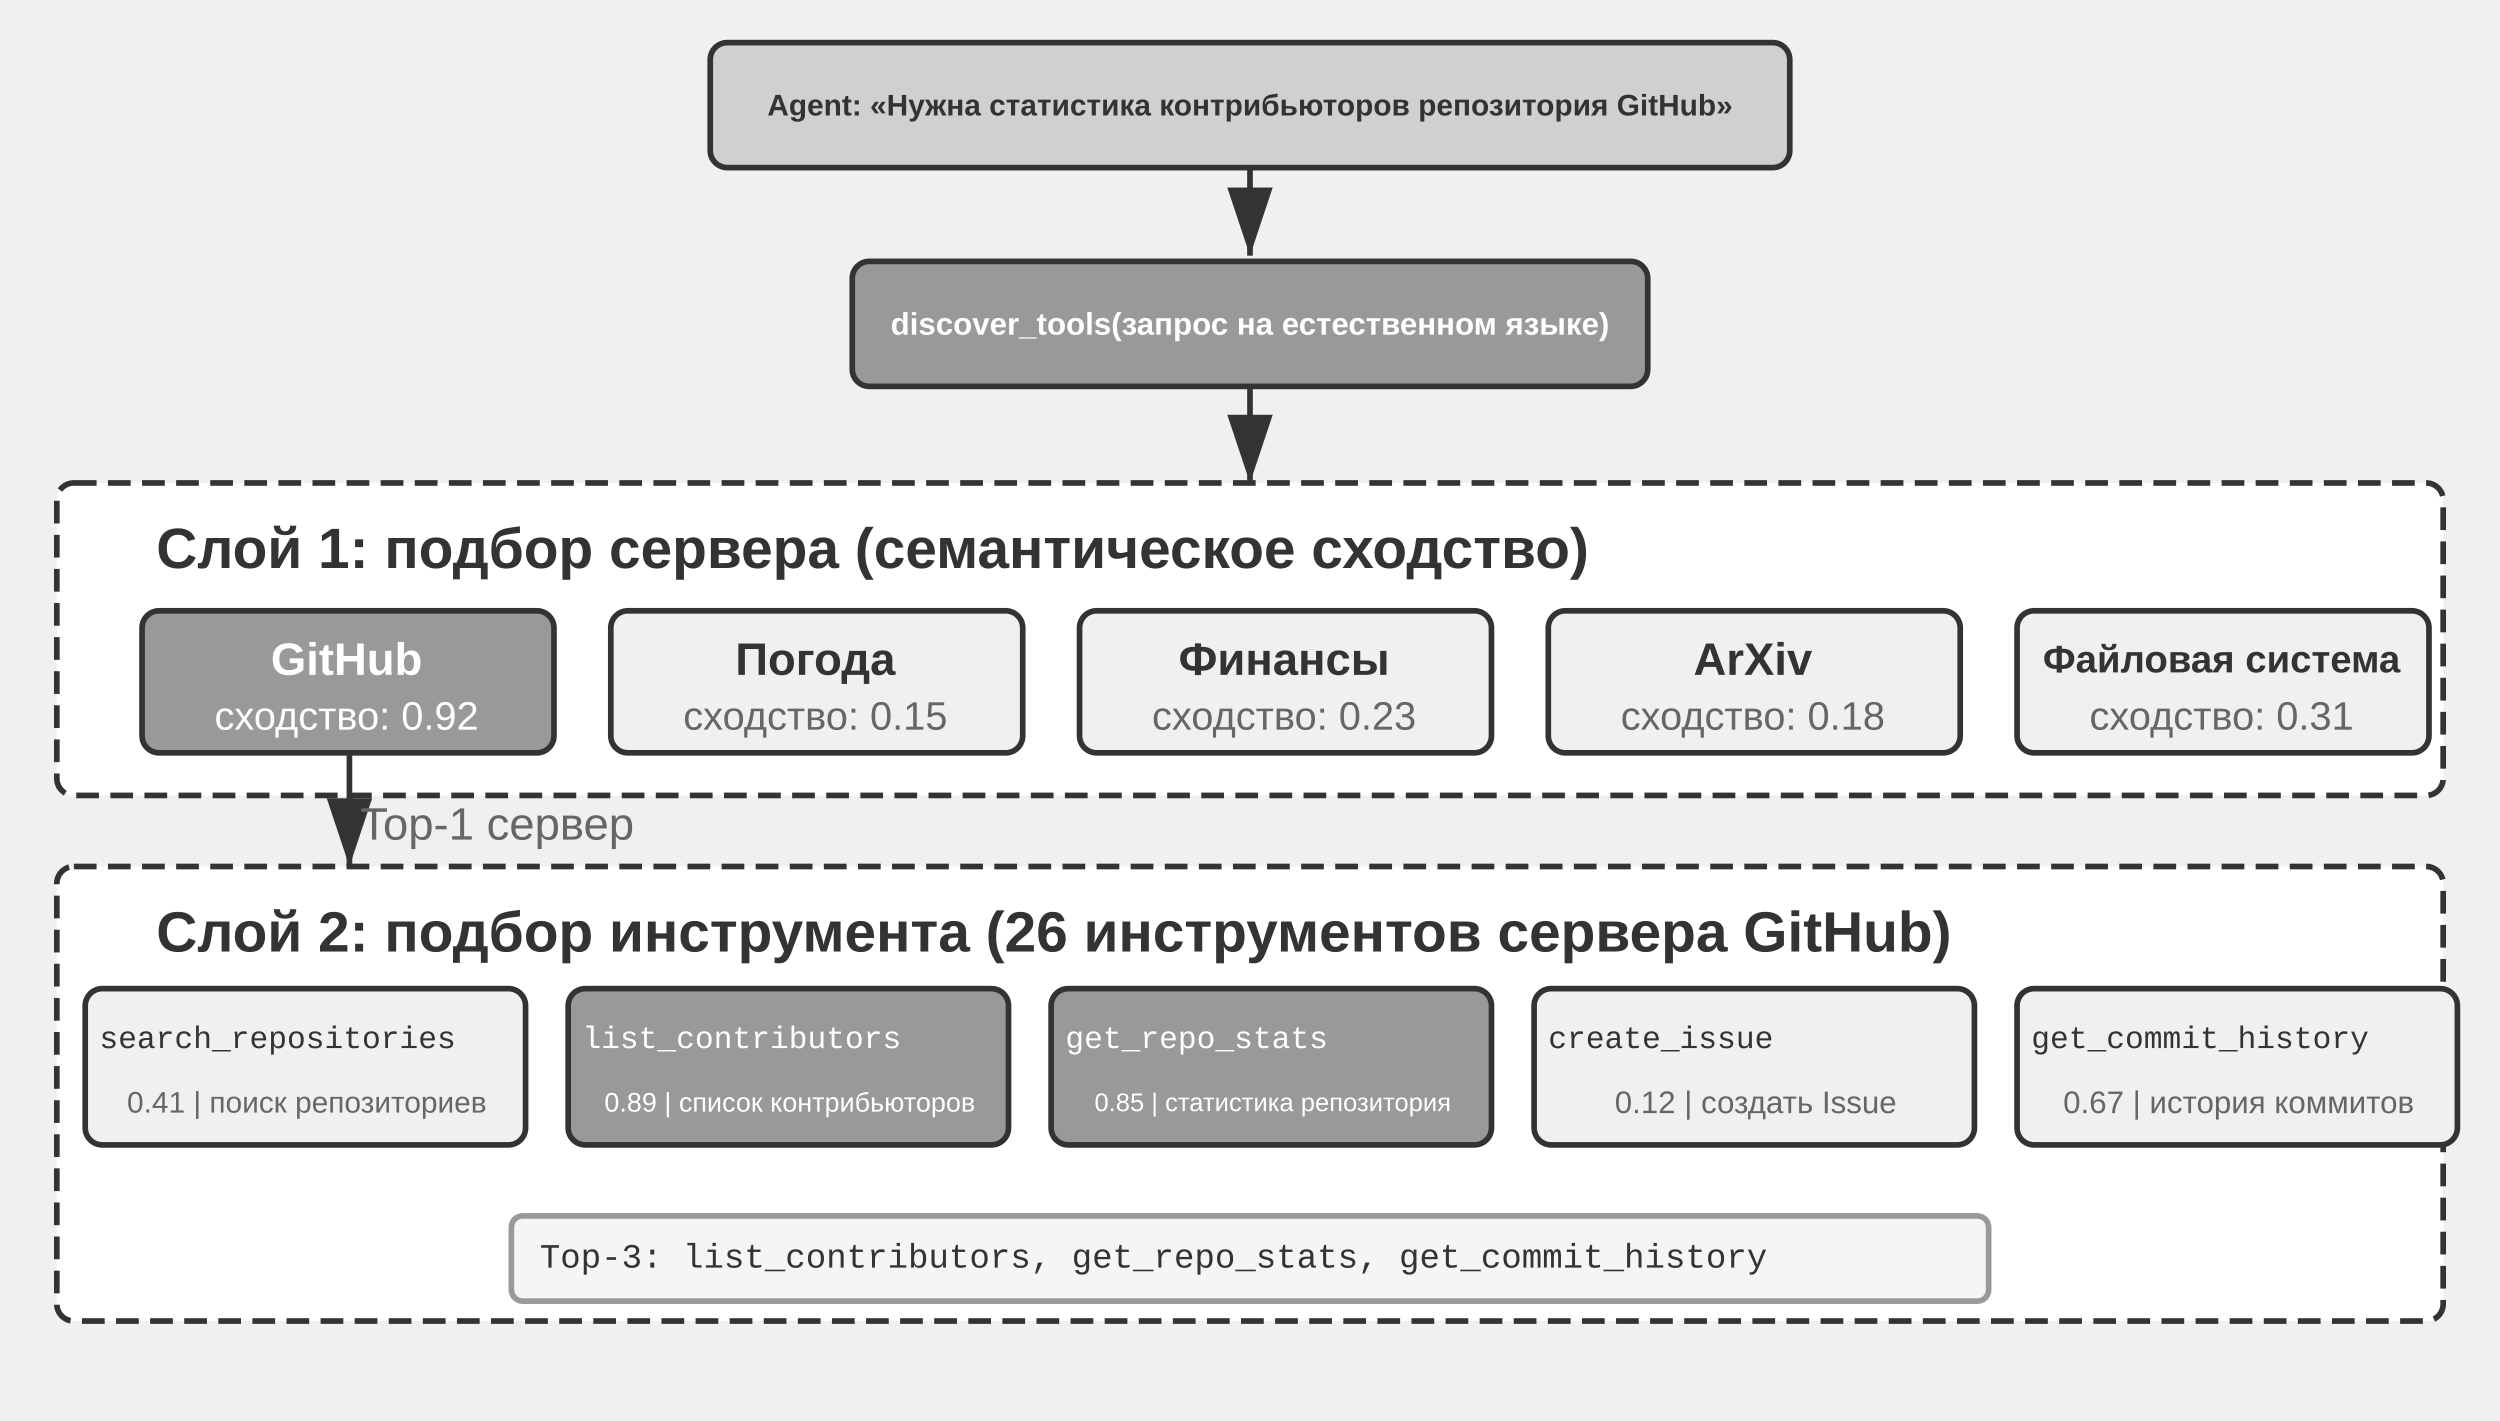
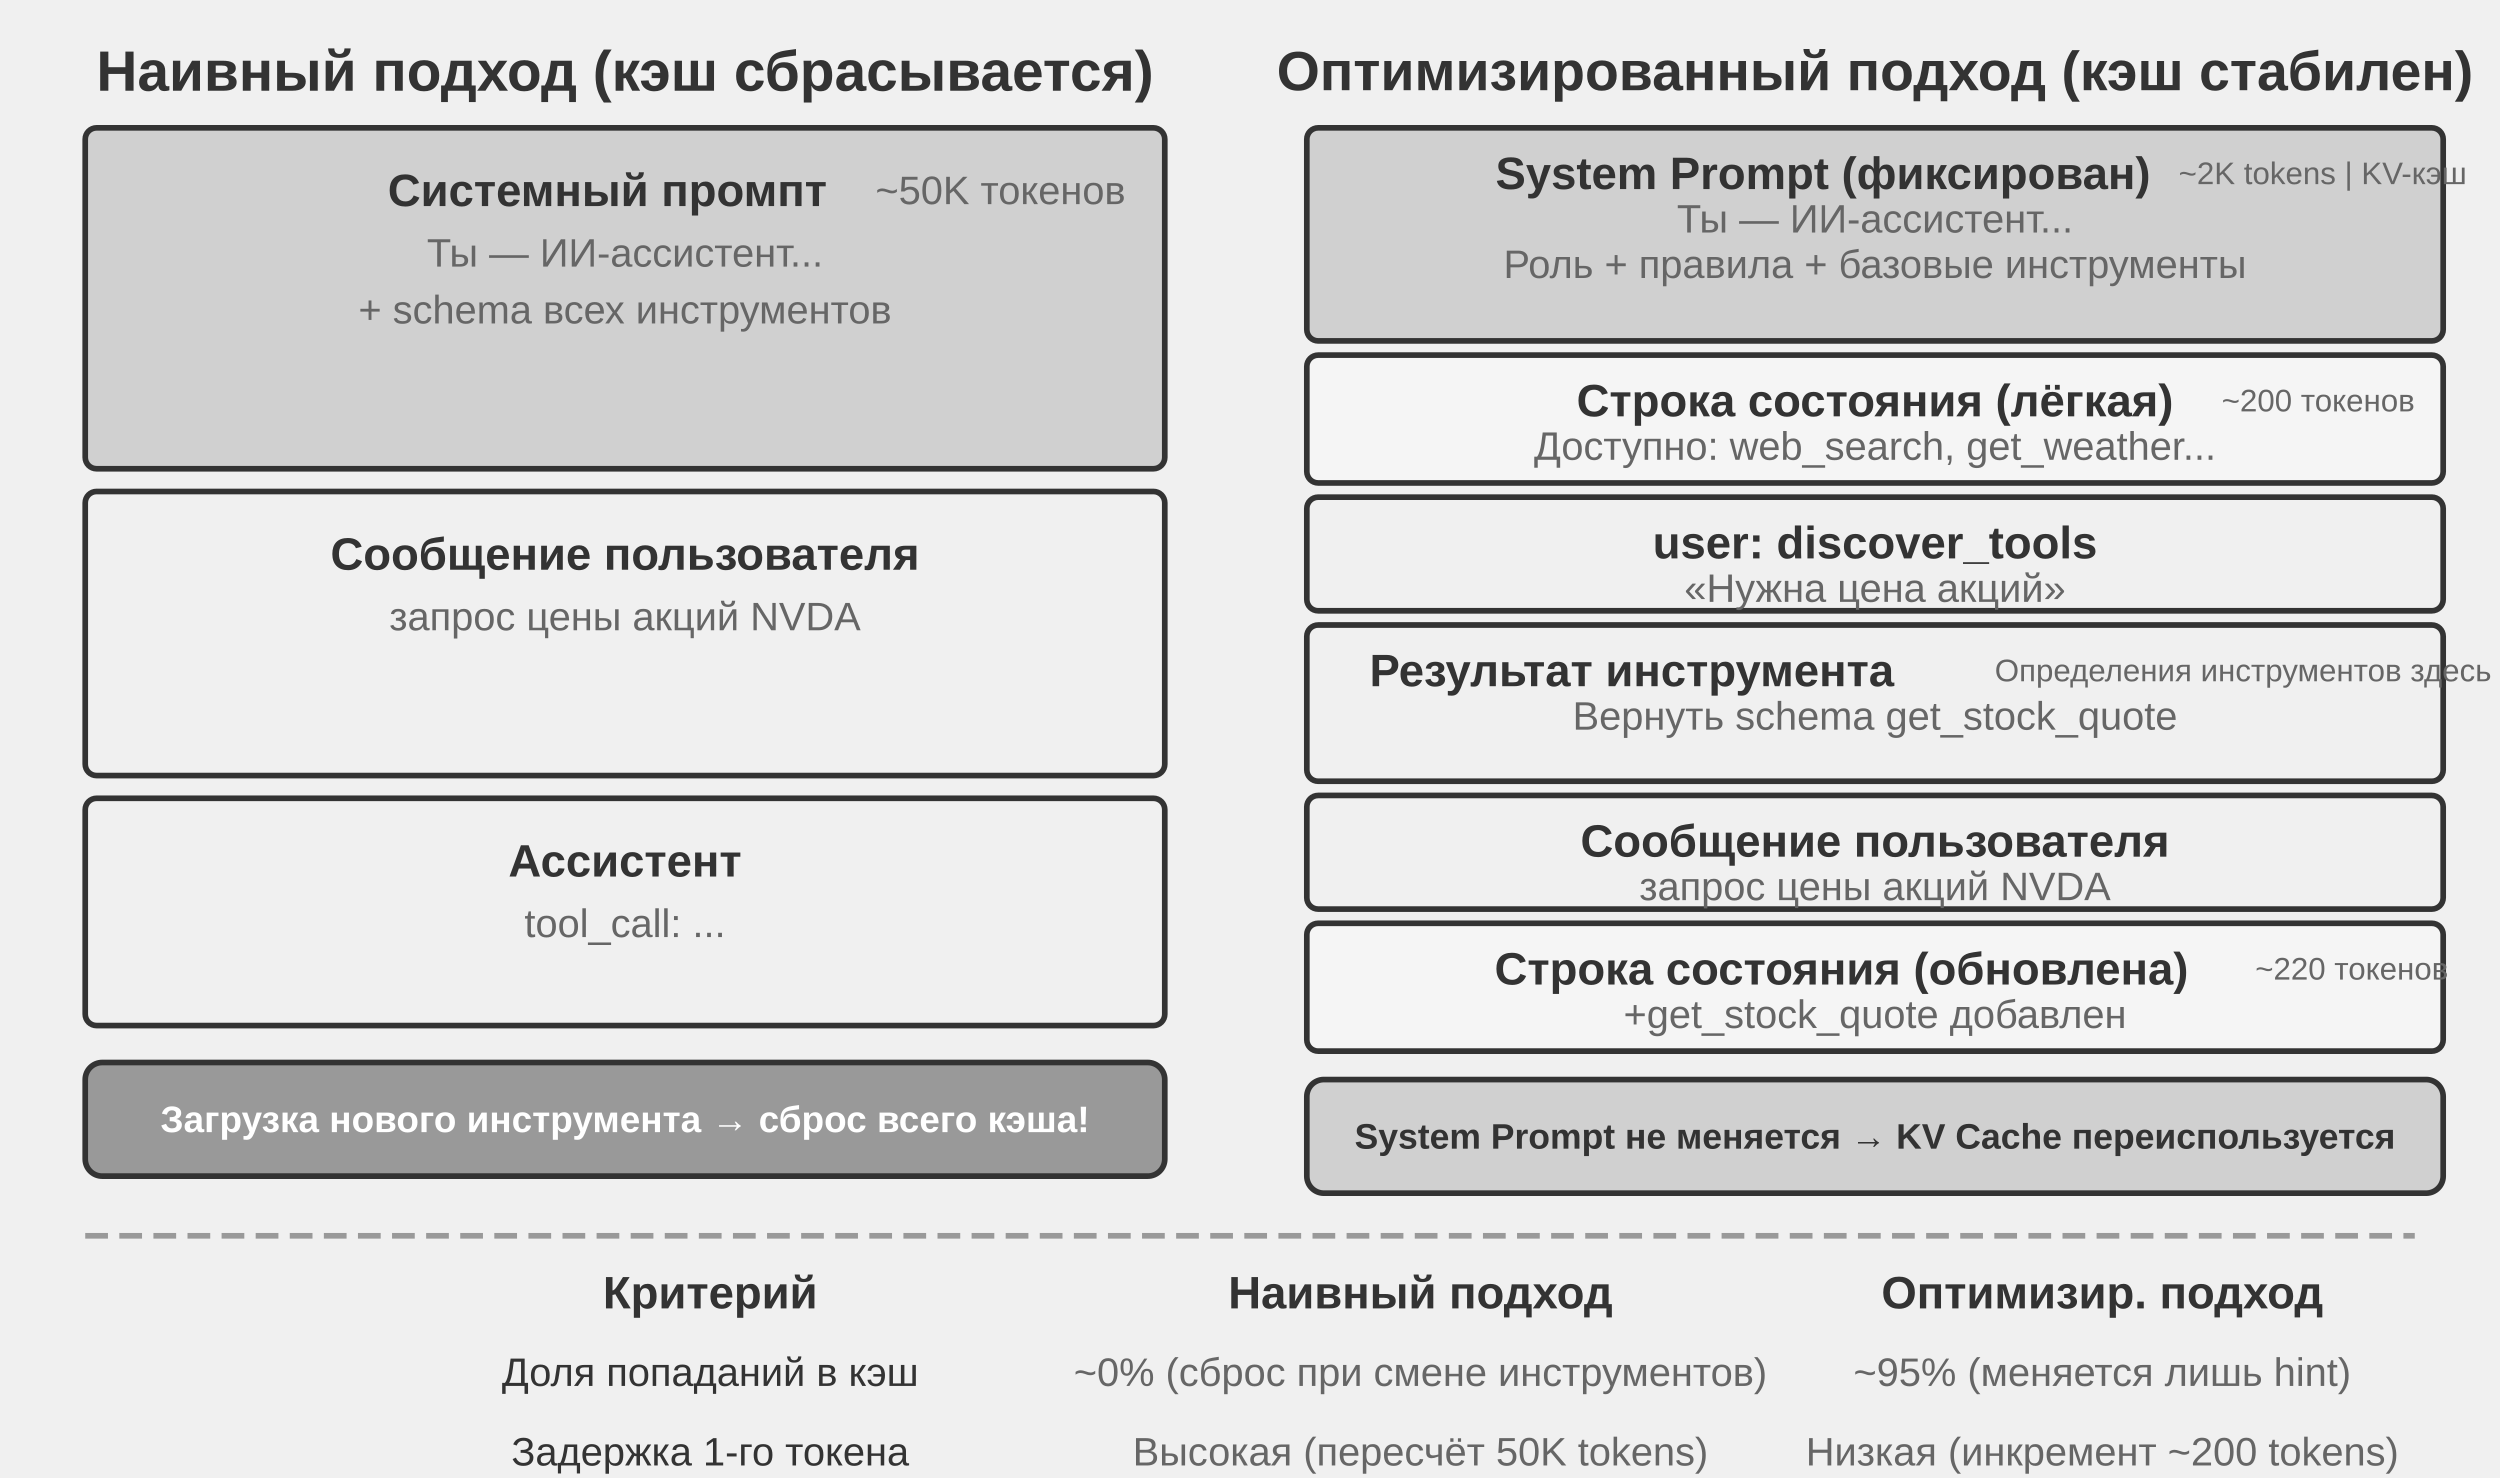
- <svg xmlns="http://www.w3.org/2000/svg" viewBox="0 40 880 500" width="880" height="500" style="background:#ffffff">
+ <svg xmlns="http://www.w3.org/2000/svg" viewBox="0 40 880 520" width="880" height="520" style="background:#ffffff">
  <defs>
    <marker id="ah" markerWidth="12" markerHeight="8" refX="12" refY="4" orient="auto">
      <polygon points="0 0, 12 4, 0 8" fill="#333333" />
    </marker>
    <marker id="ah-light" markerWidth="12" markerHeight="8" refX="12" refY="4" orient="auto">
      <polygon points="0 0, 12 4, 0 8" fill="#999999" />
    </marker>
  </defs>
-   <rect x="250" y="55" width="380" height="44" rx="6" fill="#d0d0d0" stroke="#333333" stroke-width="2" />
-   <text x="440" y="77" font-family="Arial, 'Helvetica Neue', Helvetica, 'PingFang SC', 'Microsoft YaHei', sans-serif" font-size="10.5" fill="#333333" text-anchor="middle" dominant-baseline="central" font-weight="bold">Agent: «Нужна статистика контрибьюторов репозитория GitHub»</text>
-   <line x1="440" y1="99" x2="440" y2="130" stroke="#333333" stroke-width="2" marker-end="url(#ah)" />
-   <rect x="300" y="132" width="280" height="44" rx="6" fill="#999999" stroke="#333333" stroke-width="2" />
-   <text x="440" y="154" font-family="Arial, 'Helvetica Neue', Helvetica, 'PingFang SC', 'Microsoft YaHei', sans-serif" font-size="11" fill="#ffffff" text-anchor="middle" dominant-baseline="central" font-weight="bold">discover_tools(запрос на естественном языке)</text>
-   <line x1="440" y1="176" x2="440" y2="210" stroke="#333333" stroke-width="2" marker-end="url(#ah)" />
-   <rect x="20" y="210" width="840" height="110" rx="6" fill="#ffffff" stroke="#333333" stroke-width="2" stroke-dasharray="8,4" />
-   <text x="55" y="233" font-family="Arial, 'Helvetica Neue', Helvetica, 'PingFang SC', 'Microsoft YaHei', sans-serif" font-size="20" fill="#333333" text-anchor="start" dominant-baseline="central" font-weight="bold">Слой 1: подбор сервера (семантическое сходство)</text>
-   <rect x="50" y="255" width="145" height="50" rx="6" fill="#999999" stroke="#333333" stroke-width="2" />
-   <text x="122" y="272" font-family="Arial, 'Helvetica Neue', Helvetica, 'PingFang SC', 'Microsoft YaHei', sans-serif" font-size="16" fill="#ffffff" text-anchor="middle" dominant-baseline="central" font-weight="bold">GitHub</text>
-   <text x="122" y="292" font-family="Arial, 'Helvetica Neue', Helvetica, 'PingFang SC', 'Microsoft YaHei', sans-serif" font-size="14" fill="#ffffff" text-anchor="middle" dominant-baseline="central" font-weight="normal">сходство: 0.92</text>
-   <rect x="215" y="255" width="145" height="50" rx="6" fill="#f0f0f0" stroke="#333333" stroke-width="2" />
-   <text x="287" y="272" font-family="Arial, 'Helvetica Neue', Helvetica, 'PingFang SC', 'Microsoft YaHei', sans-serif" font-size="16" fill="#333333" text-anchor="middle" dominant-baseline="central" font-weight="bold">Погода</text>
-   <text x="287" y="292" font-family="Arial, 'Helvetica Neue', Helvetica, 'PingFang SC', 'Microsoft YaHei', sans-serif" font-size="14" fill="#666666" text-anchor="middle" dominant-baseline="central" font-weight="normal">сходство: 0.15</text>
-   <rect x="380" y="255" width="145" height="50" rx="6" fill="#f0f0f0" stroke="#333333" stroke-width="2" />
-   <text x="452" y="272" font-family="Arial, 'Helvetica Neue', Helvetica, 'PingFang SC', 'Microsoft YaHei', sans-serif" font-size="16" fill="#333333" text-anchor="middle" dominant-baseline="central" font-weight="bold">Финансы</text>
-   <text x="452" y="292" font-family="Arial, 'Helvetica Neue', Helvetica, 'PingFang SC', 'Microsoft YaHei', sans-serif" font-size="14" fill="#666666" text-anchor="middle" dominant-baseline="central" font-weight="normal">сходство: 0.23</text>
-   <rect x="545" y="255" width="145" height="50" rx="6" fill="#f0f0f0" stroke="#333333" stroke-width="2" />
-   <text x="617" y="272" font-family="Arial, 'Helvetica Neue', Helvetica, 'PingFang SC', 'Microsoft YaHei', sans-serif" font-size="16" fill="#333333" text-anchor="middle" dominant-baseline="central" font-weight="bold">ArXiv</text>
-   <text x="617" y="292" font-family="Arial, 'Helvetica Neue', Helvetica, 'PingFang SC', 'Microsoft YaHei', sans-serif" font-size="14" fill="#666666" text-anchor="middle" dominant-baseline="central" font-weight="normal">сходство: 0.18</text>
-   <rect x="710" y="255" width="145" height="50" rx="6" fill="#f0f0f0" stroke="#333333" stroke-width="2" />
-   <text x="782" y="272" font-family="Arial, 'Helvetica Neue', Helvetica, 'PingFang SC', 'Microsoft YaHei', sans-serif" font-size="13.5" fill="#333333" text-anchor="middle" dominant-baseline="central" font-weight="bold">Файловая система</text>
-   <text x="782" y="292" font-family="Arial, 'Helvetica Neue', Helvetica, 'PingFang SC', 'Microsoft YaHei', sans-serif" font-size="14" fill="#666666" text-anchor="middle" dominant-baseline="central" font-weight="normal">сходство: 0.31</text>
-   <line x1="123" y1="305" x2="123" y2="345" stroke="#333333" stroke-width="2" marker-end="url(#ah)" />
-   <text x="175" y="330" font-family="Arial, 'Helvetica Neue', Helvetica, 'PingFang SC', 'Microsoft YaHei', sans-serif" font-size="16" fill="#666666" text-anchor="middle" dominant-baseline="central" font-weight="normal">Top-1 сервер</text>
-   <rect x="20" y="345" width="840" height="160" rx="6" fill="#ffffff" stroke="#333333" stroke-width="2" stroke-dasharray="8,4" />
-   <text x="55" y="368" font-family="Arial, 'Helvetica Neue', Helvetica, 'PingFang SC', 'Microsoft YaHei', sans-serif" font-size="20" fill="#333333" text-anchor="start" dominant-baseline="central" font-weight="bold">Слой 2: подбор инструмента (26 инструментов сервера GitHub)</text>
-   <rect x="30" y="388" width="155" height="55" rx="6" fill="#f0f0f0" stroke="#333333" stroke-width="2" />
-   <text x="35" y="406" font-family="'Courier New', Courier, monospace" font-size="11" fill="#333333" text-anchor="start" dominant-baseline="central">search_repositories</text>
-   <text x="108" y="428" font-family="Arial, 'Helvetica Neue', Helvetica, 'PingFang SC', 'Microsoft YaHei', sans-serif" font-size="10.5" fill="#666666" text-anchor="middle" dominant-baseline="central" font-weight="normal">0.41 | поиск репозиториев</text>
-   <rect x="200" y="388" width="155" height="55" rx="6" fill="#999999" stroke="#333333" stroke-width="2" />
-   <text x="205" y="406" font-family="'Courier New', Courier, monospace" font-size="11" fill="#ffffff" text-anchor="start" dominant-baseline="central">list_contributors</text>
-   <text x="278" y="428" font-family="Arial, 'Helvetica Neue', Helvetica, 'PingFang SC', 'Microsoft YaHei', sans-serif" font-size="9.5" fill="#ffffff" text-anchor="middle" dominant-baseline="central" font-weight="normal">0.89 | список контрибьюторов</text>
-   <rect x="370" y="388" width="155" height="55" rx="6" fill="#999999" stroke="#333333" stroke-width="2" />
-   <text x="375" y="406" font-family="'Courier New', Courier, monospace" font-size="11" fill="#ffffff" text-anchor="start" dominant-baseline="central">get_repo_stats</text>
-   <text x="448" y="428" font-family="Arial, 'Helvetica Neue', Helvetica, 'PingFang SC', 'Microsoft YaHei', sans-serif" font-size="9" fill="#ffffff" text-anchor="middle" dominant-baseline="central" font-weight="normal">0.85 | статистика репозитория</text>
-   <rect x="540" y="388" width="155" height="55" rx="6" fill="#f0f0f0" stroke="#333333" stroke-width="2" />
-   <text x="545" y="406" font-family="'Courier New', Courier, monospace" font-size="11" fill="#333333" text-anchor="start" dominant-baseline="central">create_issue</text>
-   <text x="618" y="428" font-family="Arial, 'Helvetica Neue', Helvetica, 'PingFang SC', 'Microsoft YaHei', sans-serif" font-size="11" fill="#666666" text-anchor="middle" dominant-baseline="central" font-weight="normal">0.12 | создать Issue</text>
-   <rect x="710" y="388" width="155" height="55" rx="6" fill="#f0f0f0" stroke="#333333" stroke-width="2" />
-   <text x="715" y="406" font-family="'Courier New', Courier, monospace" font-size="11" fill="#333333" text-anchor="start" dominant-baseline="central">get_commit_history</text>
-   <text x="788" y="428" font-family="Arial, 'Helvetica Neue', Helvetica, 'PingFang SC', 'Microsoft YaHei', sans-serif" font-size="11" fill="#666666" text-anchor="middle" dominant-baseline="central" font-weight="normal">0.67 | история коммитов</text>
-   <rect x="180" y="468" width="520" height="30" rx="4" fill="#f5f5f5" stroke="#999999" stroke-width="2" />
-   <text x="190" y="483" font-family="'Courier New', Courier, monospace" font-size="12" fill="#333333" text-anchor="start" dominant-baseline="central">Top-3: list_contributors, get_repo_stats, get_commit_history</text>
+   <text x="220" y="65" font-family="Arial, 'Helvetica Neue', Helvetica, 'PingFang SC', 'Microsoft YaHei', sans-serif" font-size="20" fill="#333333" text-anchor="middle" dominant-baseline="central" font-weight="bold">Наивный подход (кэш сбрасывается)</text>
+   <rect x="30" y="85" width="380" height="120" rx="4" fill="#d0d0d0" stroke="#333333" stroke-width="2" />
+   <text x="213.8" y="107" font-family="Arial, 'Helvetica Neue', Helvetica, 'PingFang SC', 'Microsoft YaHei', sans-serif" font-size="16" fill="#333333" text-anchor="middle" dominant-baseline="central" font-weight="bold">Системный промпт</text>
+   <text x="220" y="129" font-family="Arial, 'Helvetica Neue', Helvetica, 'PingFang SC', 'Microsoft YaHei', sans-serif" font-size="14" fill="#666666" text-anchor="middle" dominant-baseline="central" font-weight="normal">Ты — ИИ-ассистент...</text>
+   <text x="220" y="149" font-family="Arial, 'Helvetica Neue', Helvetica, 'PingFang SC', 'Microsoft YaHei', sans-serif" font-size="14" fill="#666666" text-anchor="middle" dominant-baseline="central" font-weight="normal">+ schema всех инструментов</text>
+   <text x="396.2" y="107" font-family="Arial, 'Helvetica Neue', Helvetica, 'PingFang SC', 'Microsoft YaHei', sans-serif" font-size="14" fill="#666666" text-anchor="end" dominant-baseline="central" font-weight="normal">~50K токенов</text>
+   <rect x="30" y="213" width="380" height="100" rx="4" fill="#f0f0f0" stroke="#333333" stroke-width="2" />
+   <text x="220" y="235" font-family="Arial, 'Helvetica Neue', Helvetica, 'PingFang SC', 'Microsoft YaHei', sans-serif" font-size="16" fill="#333333" text-anchor="middle" dominant-baseline="central" font-weight="bold">Сообщение пользователя</text>
+   <text x="220" y="257" font-family="Arial, 'Helvetica Neue', Helvetica, 'PingFang SC', 'Microsoft YaHei', sans-serif" font-size="14" fill="#666666" text-anchor="middle" dominant-baseline="central" font-weight="normal">запрос цены акций NVDA</text>
+   <rect x="30" y="321" width="380" height="80" rx="4" fill="#f0f0f0" stroke="#333333" stroke-width="2" />
+   <text x="220" y="343" font-family="Arial, 'Helvetica Neue', Helvetica, 'PingFang SC', 'Microsoft YaHei', sans-serif" font-size="16" fill="#333333" text-anchor="middle" dominant-baseline="central" font-weight="bold">Ассистент</text>
+   <text x="220" y="365" font-family="Arial, 'Helvetica Neue', Helvetica, 'PingFang SC', 'Microsoft YaHei', sans-serif" font-size="14" fill="#666666" text-anchor="middle" dominant-baseline="central" font-weight="normal">tool_call: ...</text>
+   <rect x="30" y="414" width="380" height="40" rx="6" fill="#999999" stroke="#333333" stroke-width="2" />
+   <text x="220" y="434" font-family="Arial, 'Helvetica Neue', Helvetica, 'PingFang SC', 'Microsoft YaHei', sans-serif" font-size="13" fill="#ffffff" text-anchor="middle" dominant-baseline="central" font-weight="bold">Загрузка нового инструмента → сброс всего кэша!</text>
+   <text x="660" y="65" font-family="Arial, 'Helvetica Neue', Helvetica, 'PingFang SC', 'Microsoft YaHei', sans-serif" font-size="19.5" fill="#333333" text-anchor="middle" dominant-baseline="central" font-weight="bold">Оптимизированный подход (кэш стабилен)</text>
+   <rect x="460" y="85" width="400" height="75" rx="4" fill="#d0d0d0" stroke="#333333" stroke-width="2" />
+   <text x="641.7" y="101" font-family="Arial, 'Helvetica Neue', Helvetica, 'PingFang SC', 'Microsoft YaHei', sans-serif" font-size="16" fill="#333333" text-anchor="middle" dominant-baseline="central" font-weight="bold">System Prompt (фиксирован)</text>
+   <text x="660" y="117" font-family="Arial, 'Helvetica Neue', Helvetica, 'PingFang SC', 'Microsoft YaHei', sans-serif" font-size="14" fill="#666666" text-anchor="middle" dominant-baseline="central" font-weight="normal">Ты — ИИ-ассистент...</text>
+   <text x="660" y="133" font-family="Arial, 'Helvetica Neue', Helvetica, 'PingFang SC', 'Microsoft YaHei', sans-serif" font-size="14" fill="#666666" text-anchor="middle" dominant-baseline="central" font-weight="normal">Роль + правила + базовые инструменты</text>
+   <text x="868.3" y="101" font-family="Arial, 'Helvetica Neue', Helvetica, 'PingFang SC', 'Microsoft YaHei', sans-serif" font-size="11" fill="#666666" text-anchor="end" dominant-baseline="central" font-weight="normal">~2K tokens | KV-кэш</text>
+   <rect x="460" y="165" width="400" height="45" rx="4" fill="#f5f5f5" stroke="#333333" stroke-width="2" />
+   <text x="660" y="181" font-family="Arial, 'Helvetica Neue', Helvetica, 'PingFang SC', 'Microsoft YaHei', sans-serif" font-size="16" fill="#333333" text-anchor="middle" dominant-baseline="central" font-weight="bold">Строка состояния (лёгкая)</text>
+   <text x="660" y="197" font-family="Arial, 'Helvetica Neue', Helvetica, 'PingFang SC', 'Microsoft YaHei', sans-serif" font-size="14" fill="#666666" text-anchor="middle" dominant-baseline="central" font-weight="normal">Доступно: web_search, get_weather...</text>
+   <text x="850" y="181" font-family="Arial, 'Helvetica Neue', Helvetica, 'PingFang SC', 'Microsoft YaHei', sans-serif" font-size="11" fill="#666666" text-anchor="end" dominant-baseline="central" font-weight="normal">~200 токенов</text>
+   <rect x="460" y="215" width="400" height="40" rx="4" fill="#f0f0f0" stroke="#333333" stroke-width="2" />
+   <text x="660" y="231" font-family="Arial, 'Helvetica Neue', Helvetica, 'PingFang SC', 'Microsoft YaHei', sans-serif" font-size="16" fill="#333333" text-anchor="middle" dominant-baseline="central" font-weight="bold">user: discover_tools</text>
+   <text x="660" y="247" font-family="Arial, 'Helvetica Neue', Helvetica, 'PingFang SC', 'Microsoft YaHei', sans-serif" font-size="14" fill="#666666" text-anchor="middle" dominant-baseline="central" font-weight="normal">«Нужна цена акций»</text>
+   <rect x="460" y="260" width="400" height="55" rx="4" fill="#f0f0f0" stroke="#333333" stroke-width="2" />
+   <text x="574.4" y="276" font-family="Arial, 'Helvetica Neue', Helvetica, 'PingFang SC', 'Microsoft YaHei', sans-serif" font-size="16" fill="#333333" text-anchor="middle" dominant-baseline="central" font-weight="bold">Результат инструмента</text>
+   <text x="660" y="292" font-family="Arial, 'Helvetica Neue', Helvetica, 'PingFang SC', 'Microsoft YaHei', sans-serif" font-size="14" fill="#666666" text-anchor="middle" dominant-baseline="central" font-weight="normal">Вернуть schema get_stock_quote</text>
+   <text x="877" y="276" font-family="Arial, 'Helvetica Neue', Helvetica, 'PingFang SC', 'Microsoft YaHei', sans-serif" font-size="11" fill="#666666" text-anchor="end" dominant-baseline="central" font-weight="normal">Определения инструментов здесь</text>
+   <rect x="460" y="320" width="400" height="40" rx="4" fill="#f0f0f0" stroke="#333333" stroke-width="2" />
+   <text x="660" y="336" font-family="Arial, 'Helvetica Neue', Helvetica, 'PingFang SC', 'Microsoft YaHei', sans-serif" font-size="16" fill="#333333" text-anchor="middle" dominant-baseline="central" font-weight="bold">Сообщение пользователя</text>
+   <text x="660" y="352" font-family="Arial, 'Helvetica Neue', Helvetica, 'PingFang SC', 'Microsoft YaHei', sans-serif" font-size="14" fill="#666666" text-anchor="middle" dominant-baseline="central" font-weight="normal">запрос цены акций NVDA</text>
+   <rect x="460" y="365" width="400" height="45" rx="4" fill="#f5f5f5" stroke="#333333" stroke-width="2" />
+   <text x="648.2" y="381" font-family="Arial, 'Helvetica Neue', Helvetica, 'PingFang SC', 'Microsoft YaHei', sans-serif" font-size="16" fill="#333333" text-anchor="middle" dominant-baseline="central" font-weight="bold">Строка состояния (обновлена)</text>
+   <text x="660" y="397" font-family="Arial, 'Helvetica Neue', Helvetica, 'PingFang SC', 'Microsoft YaHei', sans-serif" font-size="14" fill="#666666" text-anchor="middle" dominant-baseline="central" font-weight="normal">+get_stock_quote добавлен</text>
+   <text x="861.8" y="381" font-family="Arial, 'Helvetica Neue', Helvetica, 'PingFang SC', 'Microsoft YaHei', sans-serif" font-size="11" fill="#666666" text-anchor="end" dominant-baseline="central" font-weight="normal">~220 токенов</text>
+   <rect x="460" y="420" width="400" height="40" rx="6" fill="#d0d0d0" stroke="#333333" stroke-width="2" />
+   <text x="660" y="440" font-family="Arial, 'Helvetica Neue', Helvetica, 'PingFang SC', 'Microsoft YaHei', sans-serif" font-size="12.5" fill="#333333" text-anchor="middle" dominant-baseline="central" font-weight="bold">System Prompt не меняется → KV Cache переиспользуется</text>
+   <line x1="30" y1="475" x2="850" y2="475" stroke="#999999" stroke-width="2" stroke-dasharray="8,4" />
+   <text x="250" y="495" font-family="Arial, 'Helvetica Neue', Helvetica, 'PingFang SC', 'Microsoft YaHei', sans-serif" font-size="16" fill="#333333" text-anchor="middle" dominant-baseline="central" font-weight="bold">Критерий</text>
+   <text x="500" y="495" font-family="Arial, 'Helvetica Neue', Helvetica, 'PingFang SC', 'Microsoft YaHei', sans-serif" font-size="16" fill="#333333" text-anchor="middle" dominant-baseline="central" font-weight="bold">Наивный подход</text>
+   <text x="740" y="495" font-family="Arial, 'Helvetica Neue', Helvetica, 'PingFang SC', 'Microsoft YaHei', sans-serif" font-size="16" fill="#333333" text-anchor="middle" dominant-baseline="central" font-weight="bold">Оптимизир. подход</text>
+   <text x="250" y="523" font-family="Arial, 'Helvetica Neue', Helvetica, 'PingFang SC', 'Microsoft YaHei', sans-serif" font-size="14" fill="#333333" text-anchor="middle" dominant-baseline="central" font-weight="normal">Доля попаданий в кэш</text>
+   <text x="500" y="523" font-family="Arial, 'Helvetica Neue', Helvetica, 'PingFang SC', 'Microsoft YaHei', sans-serif" font-size="14" fill="#666666" text-anchor="middle" dominant-baseline="central" font-weight="normal">~0% (сброс при смене инструментов)</text>
+   <text x="740" y="523" font-family="Arial, 'Helvetica Neue', Helvetica, 'PingFang SC', 'Microsoft YaHei', sans-serif" font-size="14" fill="#666666" text-anchor="middle" dominant-baseline="central" font-weight="normal">~95% (меняется лишь hint)</text>
+   <text x="250" y="551" font-family="Arial, 'Helvetica Neue', Helvetica, 'PingFang SC', 'Microsoft YaHei', sans-serif" font-size="14" fill="#333333" text-anchor="middle" dominant-baseline="central" font-weight="normal">Задержка 1-го токена</text>
+   <text x="500" y="551" font-family="Arial, 'Helvetica Neue', Helvetica, 'PingFang SC', 'Microsoft YaHei', sans-serif" font-size="14" fill="#666666" text-anchor="middle" dominant-baseline="central" font-weight="normal">Высокая (пересчёт 50K tokens)</text>
+   <text x="740" y="551" font-family="Arial, 'Helvetica Neue', Helvetica, 'PingFang SC', 'Microsoft YaHei', sans-serif" font-size="14" fill="#666666" text-anchor="middle" dominant-baseline="central" font-weight="normal">Низкая (инкремент ~200 tokens)</text>
</svg>
